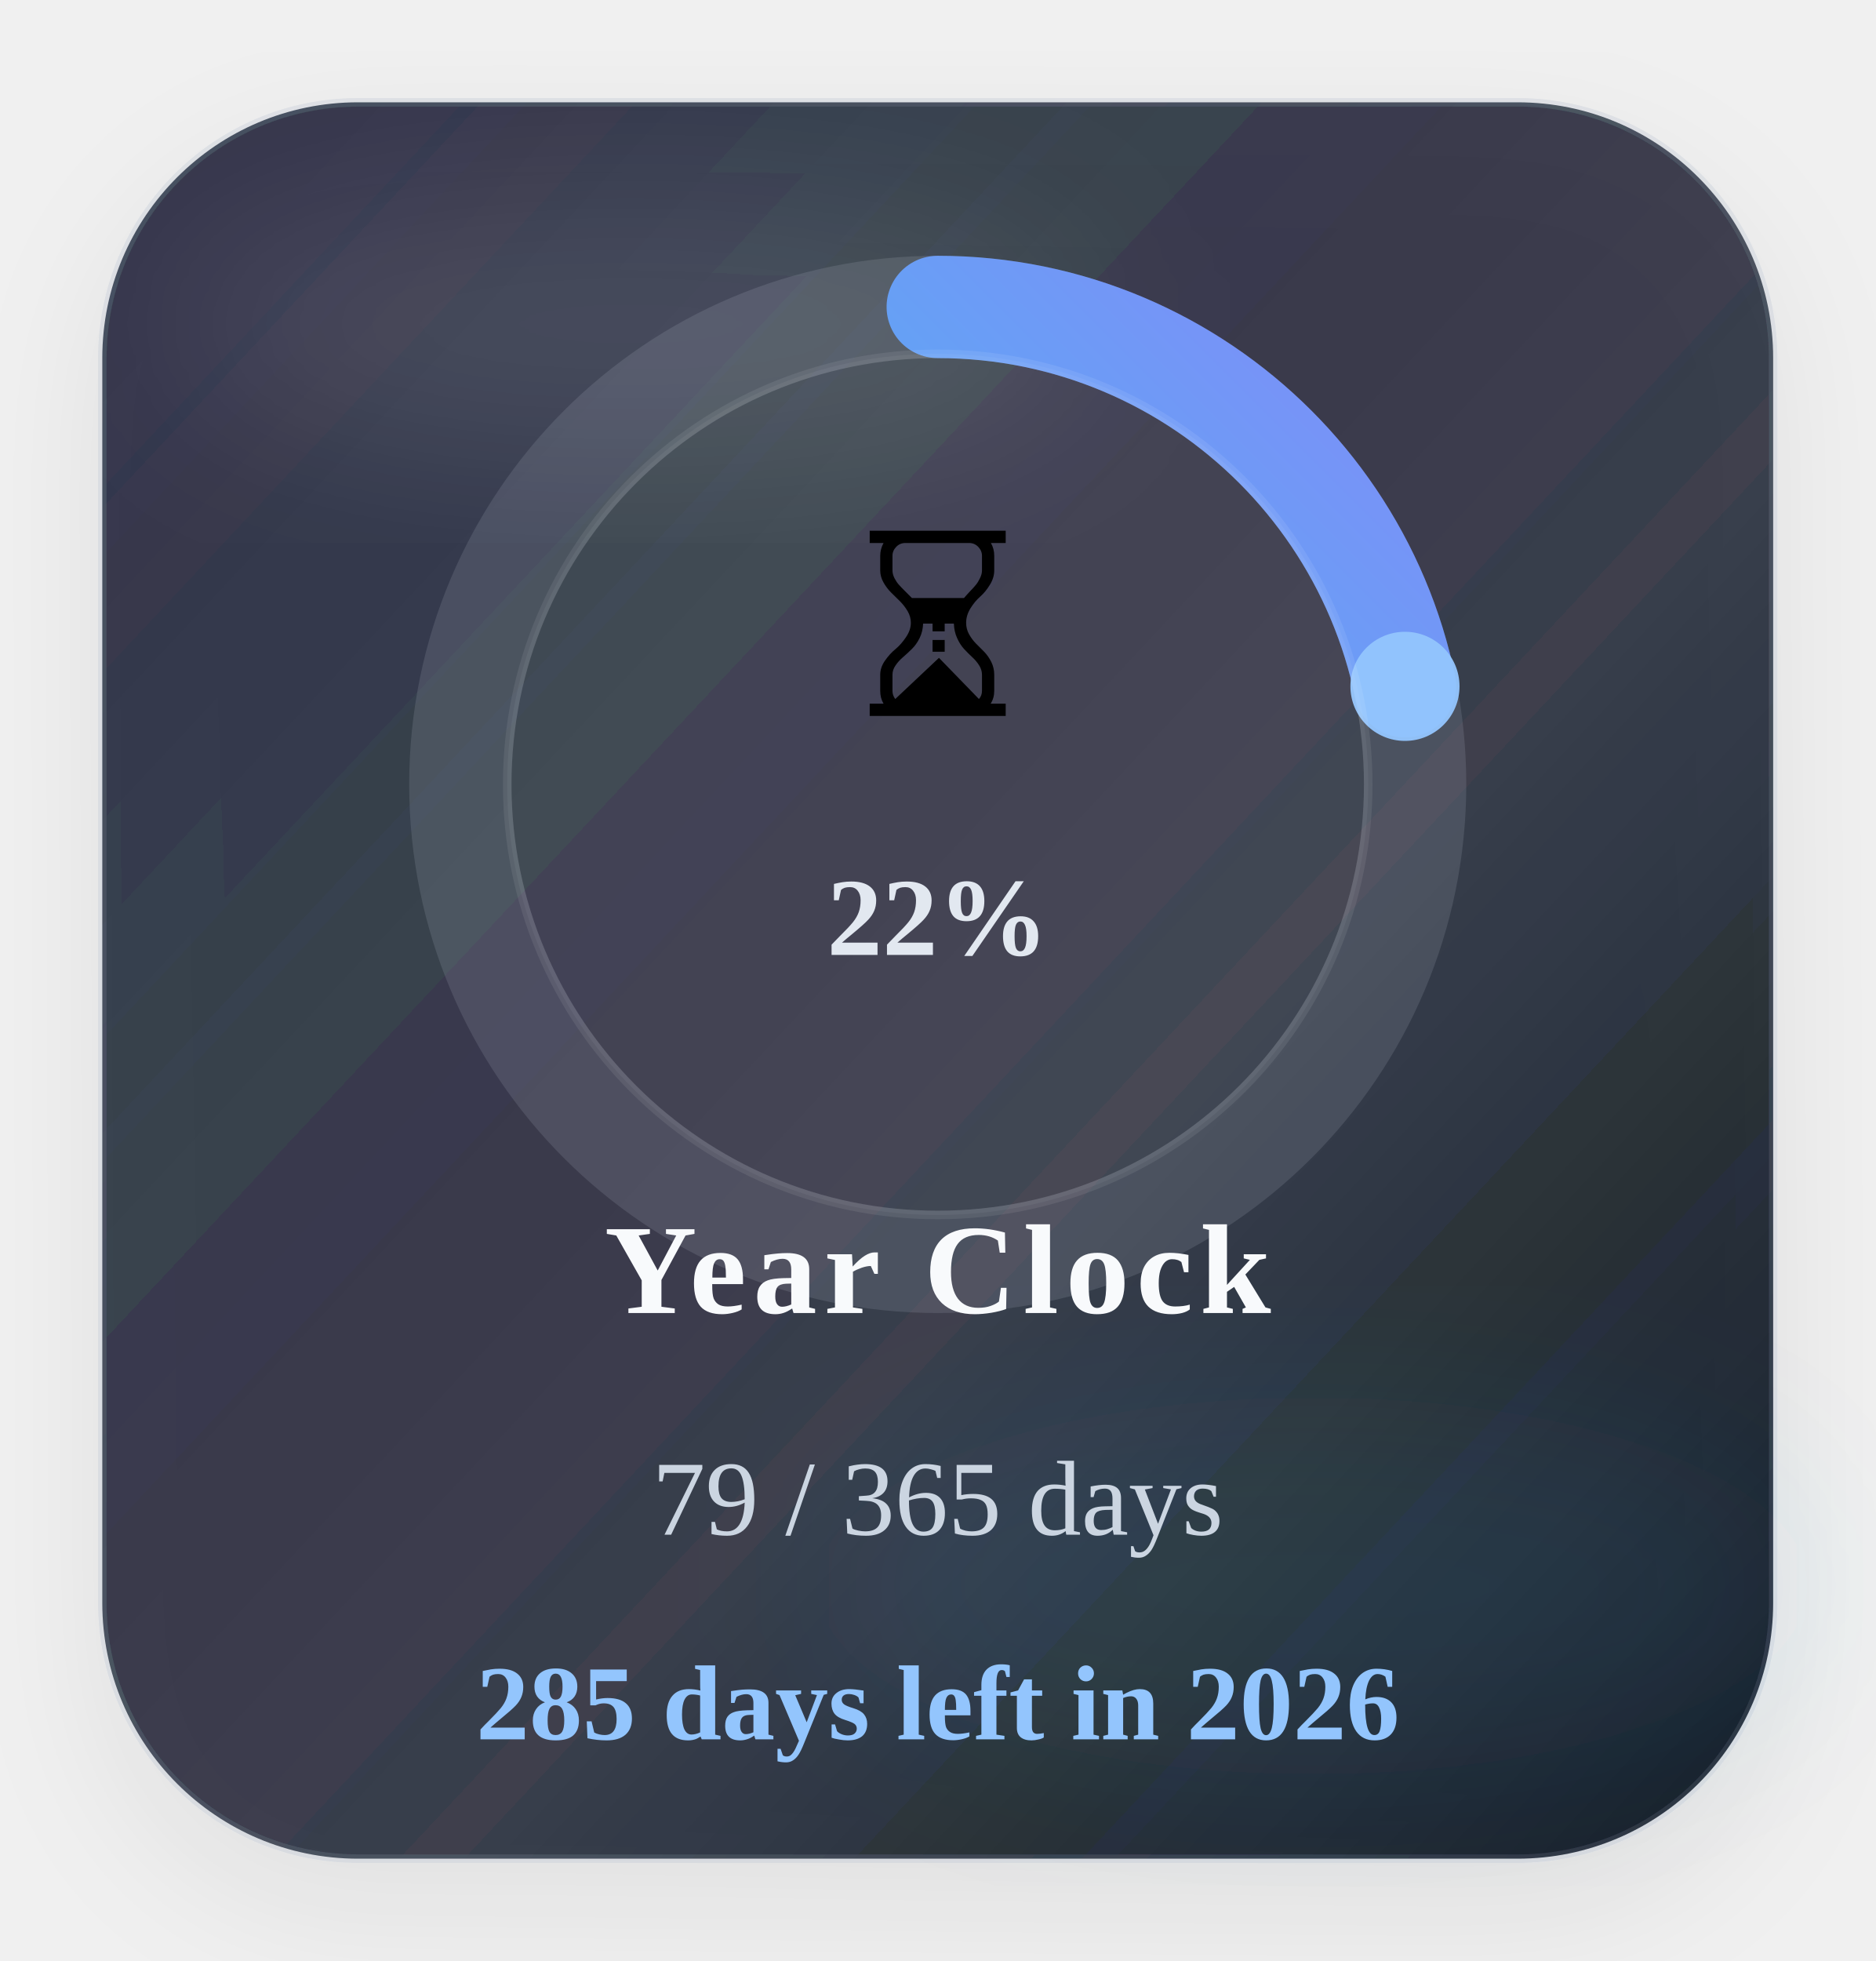
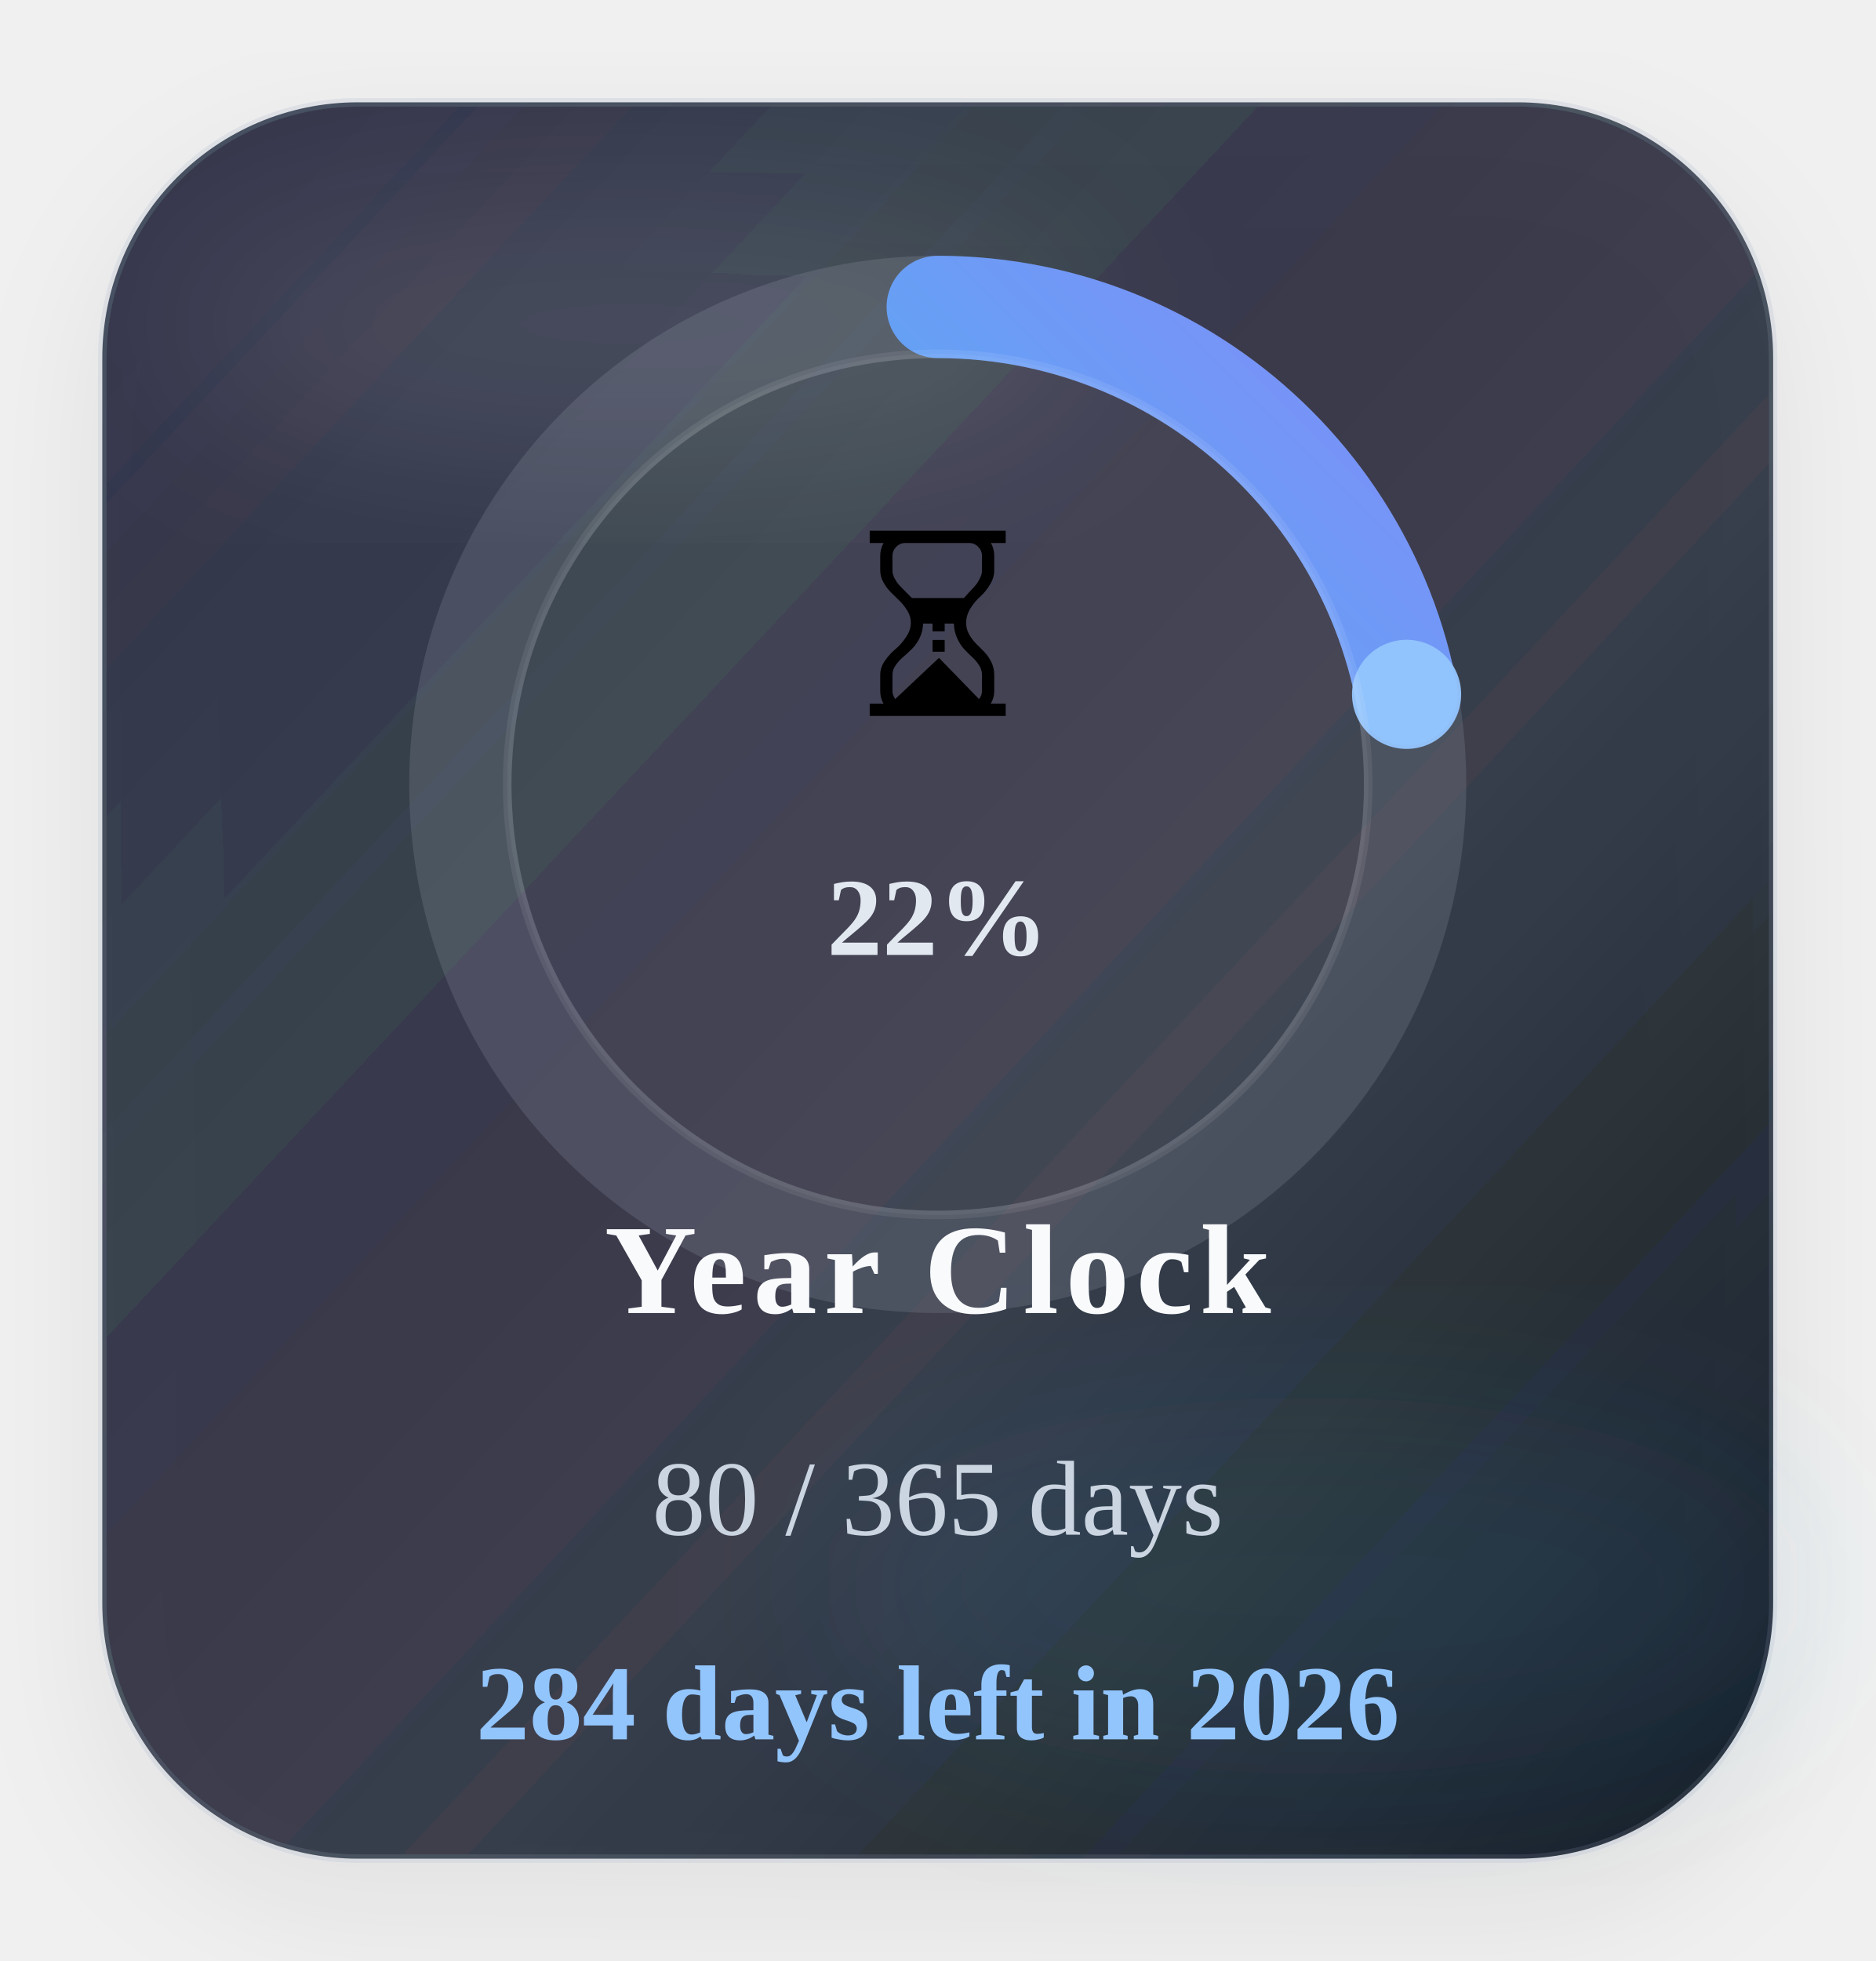
<svg xmlns="http://www.w3.org/2000/svg" width="220" height="230" viewBox="0 0 220 230" role="img" aria-label="Time progress for 2026">
  <defs>
    <linearGradient id="timeGradient" x1="0%" y1="0%" x2="100%" y2="100%">
      <stop offset="0%" stop-color="#22d3ee" />
      <stop offset="100%" stop-color="#818cf8" />
    </linearGradient>
    <linearGradient id="timeCard" x1="0%" y1="0%" x2="100%" y2="100%">
      <stop offset="0%" stop-color="#1c2537" stop-opacity="0.88" />
      <stop offset="60%" stop-color="#111827" stop-opacity="0.8" />
      <stop offset="100%" stop-color="#0b1220" stop-opacity="0.96" />
    </linearGradient>
    <filter id="timeShadow" x="-25%" y="-25%" width="150%" height="150%">
      <feDropShadow dx="0" dy="6" stdDeviation="8" flood-color="#020617" flood-opacity="0.08" />
    </filter>
    <filter id="timeBlur" x="-30%" y="-30%" width="160%" height="160%">
      <feGaussianBlur stdDeviation="10" />
    </filter>
  </defs>
  <rect x="12" y="12" width="196" height="206" rx="30" fill="url(#timeCard)" stroke="#94a3b8" stroke-opacity="0.18" filter="url(#timeShadow)" />
  <ellipse cx="74" cy="38" rx="54" ry="16" fill="#ffffff" fill-opacity="0.09" filter="url(#timeBlur)" />
  <ellipse cx="154" cy="186" rx="58" ry="22" fill="#38bdf8" fill-opacity="0.08" filter="url(#timeBlur)" />
  <circle class="ring-track" cx="110" cy="92" r="56" fill="none" stroke="#cbd5e1" stroke-opacity="0.14" stroke-width="12" />
-   <circle class="progress-ring" cx="110" cy="92" r="56" fill="none" stroke="url(#timeGradient)" stroke-width="12" stroke-linecap="round" stroke-dasharray="351.86" stroke-dashoffset="275.48" data-target-offset="275.48" data-ring-length="351.86" transform="rotate(-90 110 92)" />
-   <circle class="progress-endcap" cx="164.81" cy="80.50" r="6.4" fill="#93c5fd" fill-opacity="0.96" data-center-x="110" data-center-y="92" data-radius="56" data-target-angle="-11.8555" />
+   <circle class="progress-ring" cx="110" cy="92" r="56" fill="none" stroke="url(#timeGradient)" stroke-width="12" stroke-linecap="round" stroke-dasharray="351.86" stroke-dashoffset="274.52" data-target-offset="274.52" data-ring-length="351.86" transform="rotate(-90 110 92)" />
+   <circle class="progress-endcap" cx="165.00" cy="81.44" r="6.4" fill="#93c5fd" fill-opacity="0.96" data-center-x="110" data-center-y="92" data-radius="56" data-target-angle="-10.8692" />
  <circle class="ring-core" cx="110" cy="92" r="50.5" fill="#ffffff" fill-opacity="0.05" stroke="#ffffff" stroke-opacity="0.08" />
  <text class="progress-emoji" x="110" y="84" text-anchor="middle" font-size="30">⏳</text>
  <text class="progress-percent" x="110" y="112" text-anchor="middle" font-size="13" font-weight="700" fill="#e2e8f0">22%</text>
  <text class="progress-label" x="110" y="154" text-anchor="middle" font-size="15" font-weight="700" letter-spacing="0.8" fill="#f8fafc">Year Clock</text>
-   <text class="progress-value" x="110" y="180" text-anchor="middle" font-size="12.5" fill="#cbd5e1">79 / 365 days</text>
-   <text class="progress-status" data-status-state="remaining" x="110" y="204" text-anchor="middle" font-size="12.5" font-weight="700" fill="#93c5fd">285 days left in 2026</text>
+   <text class="progress-value" x="110" y="180" text-anchor="middle" font-size="12.5" fill="#cbd5e1">80 / 365 days</text>
+   <text class="progress-status" data-status-state="remaining" x="110" y="204" text-anchor="middle" font-size="12.5" font-weight="700" fill="#93c5fd">284 days left in 2026</text>
</svg>
